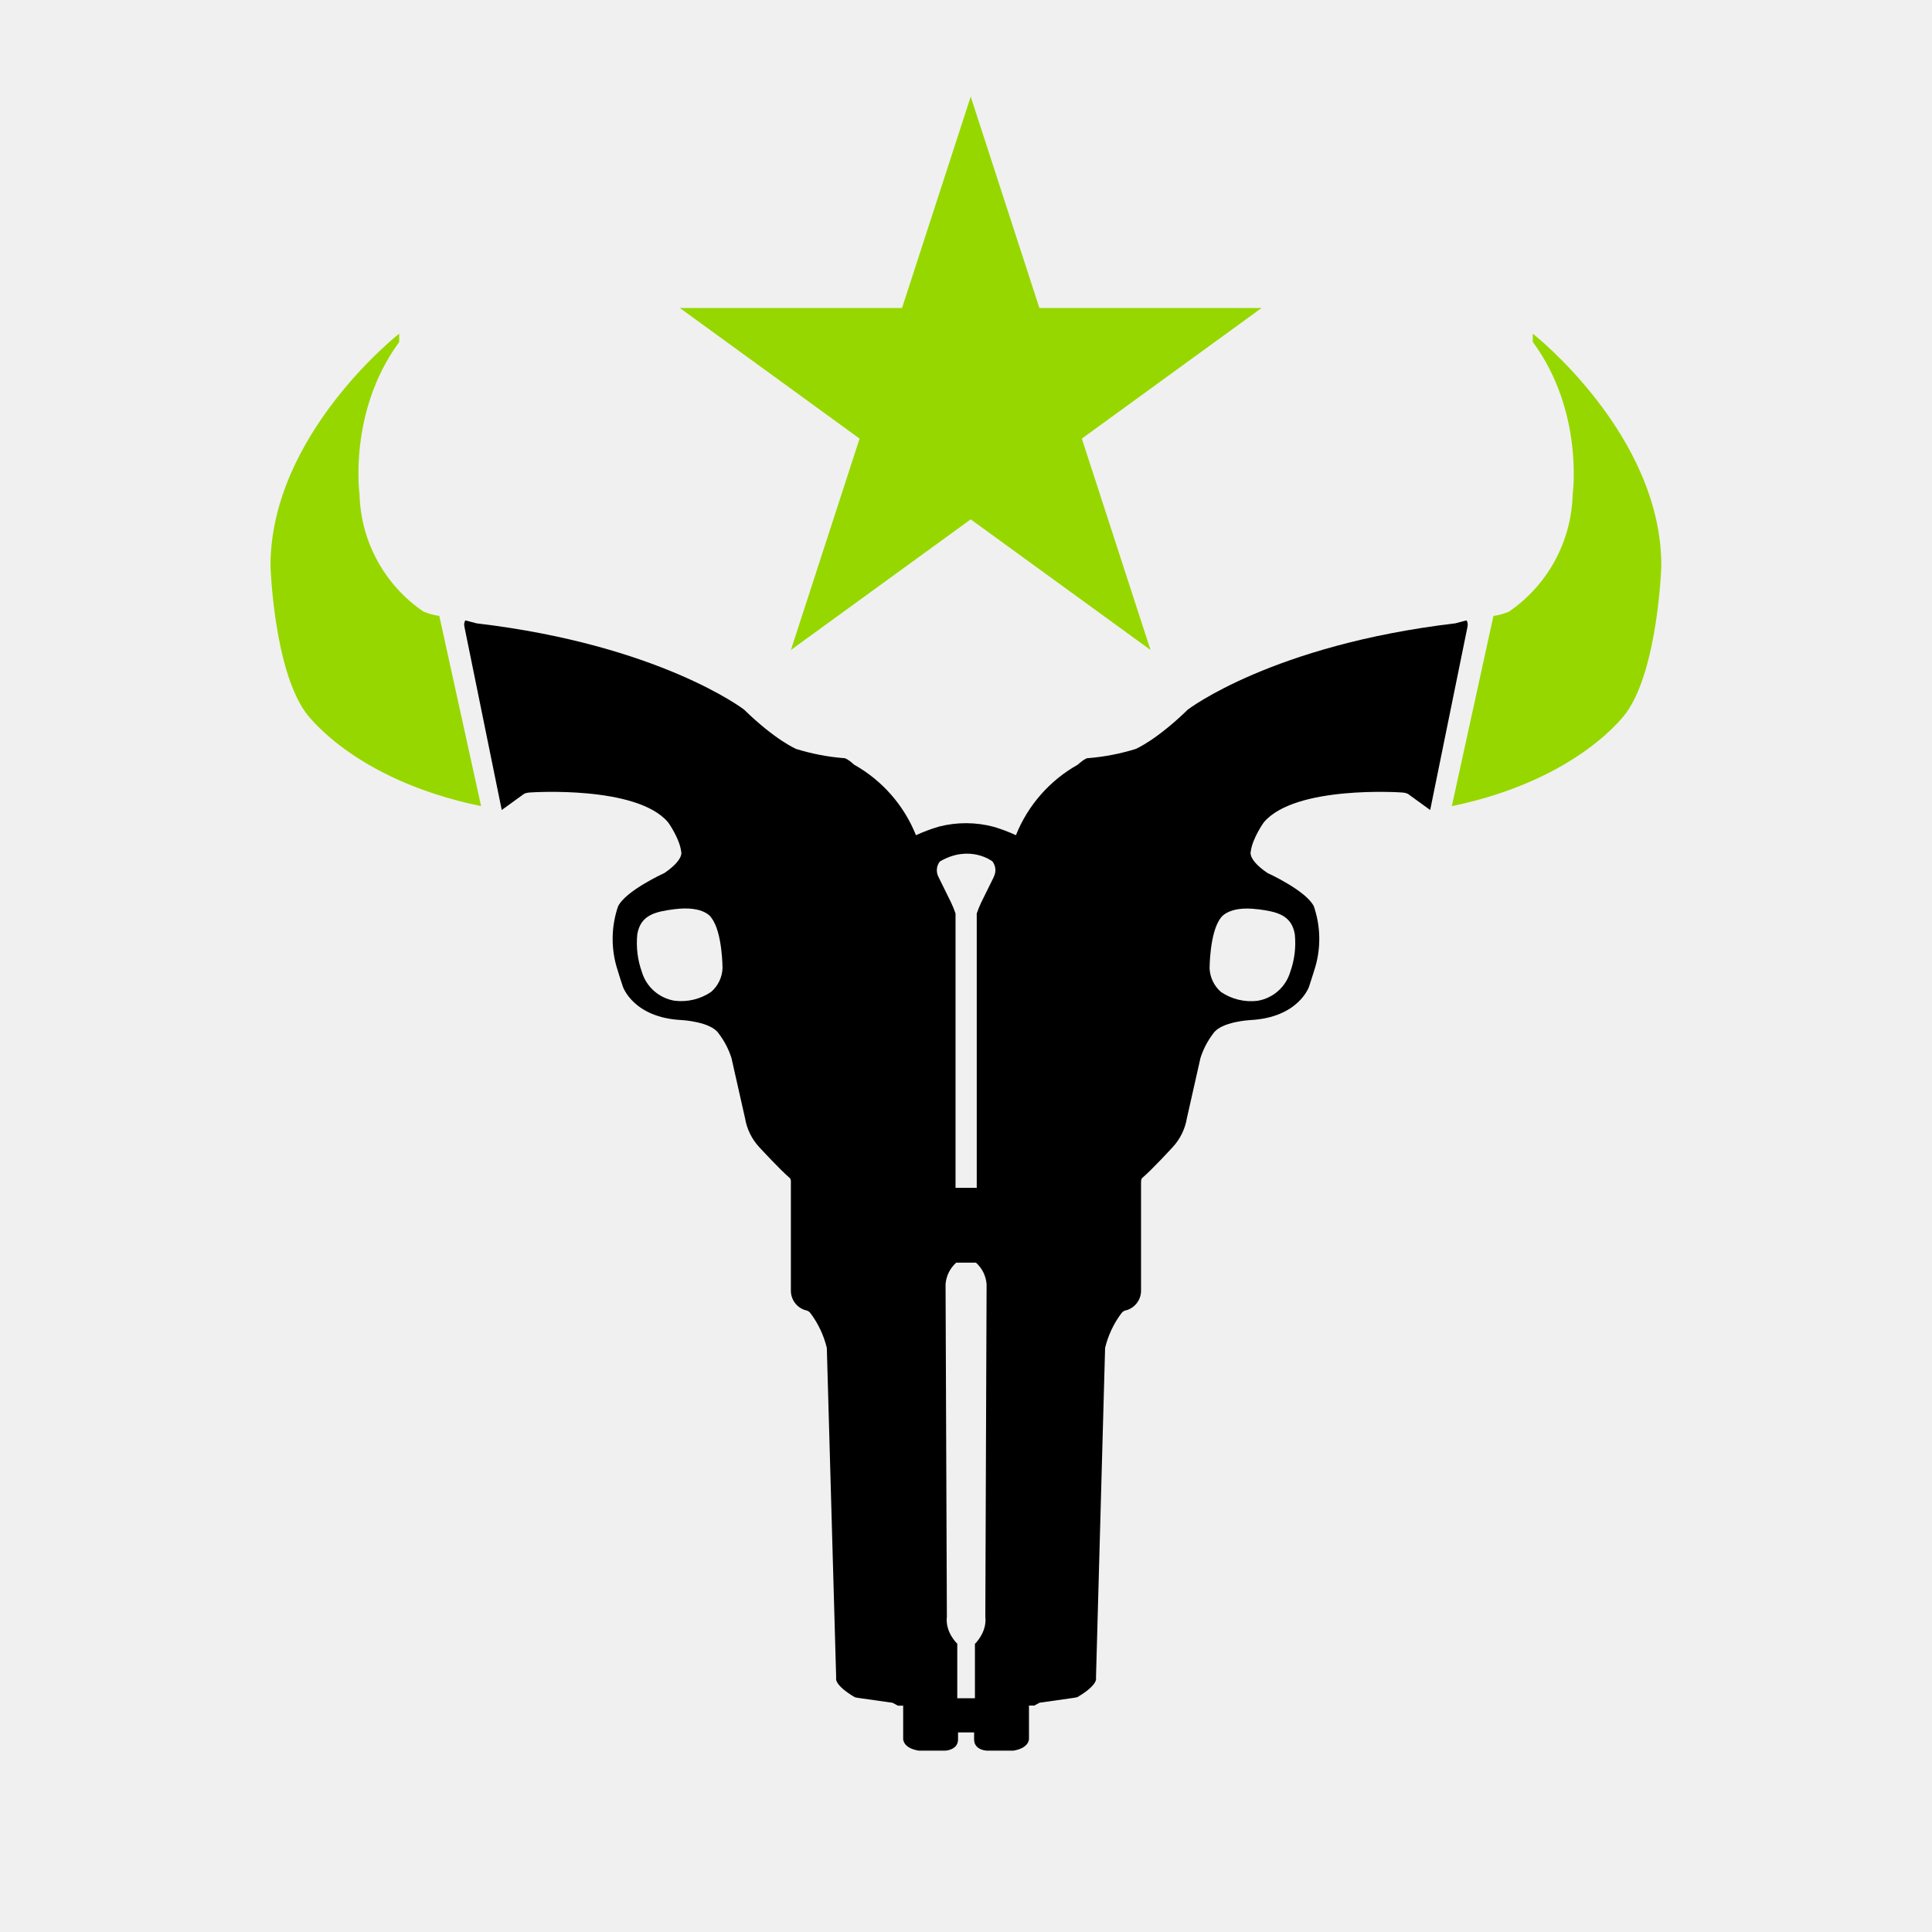
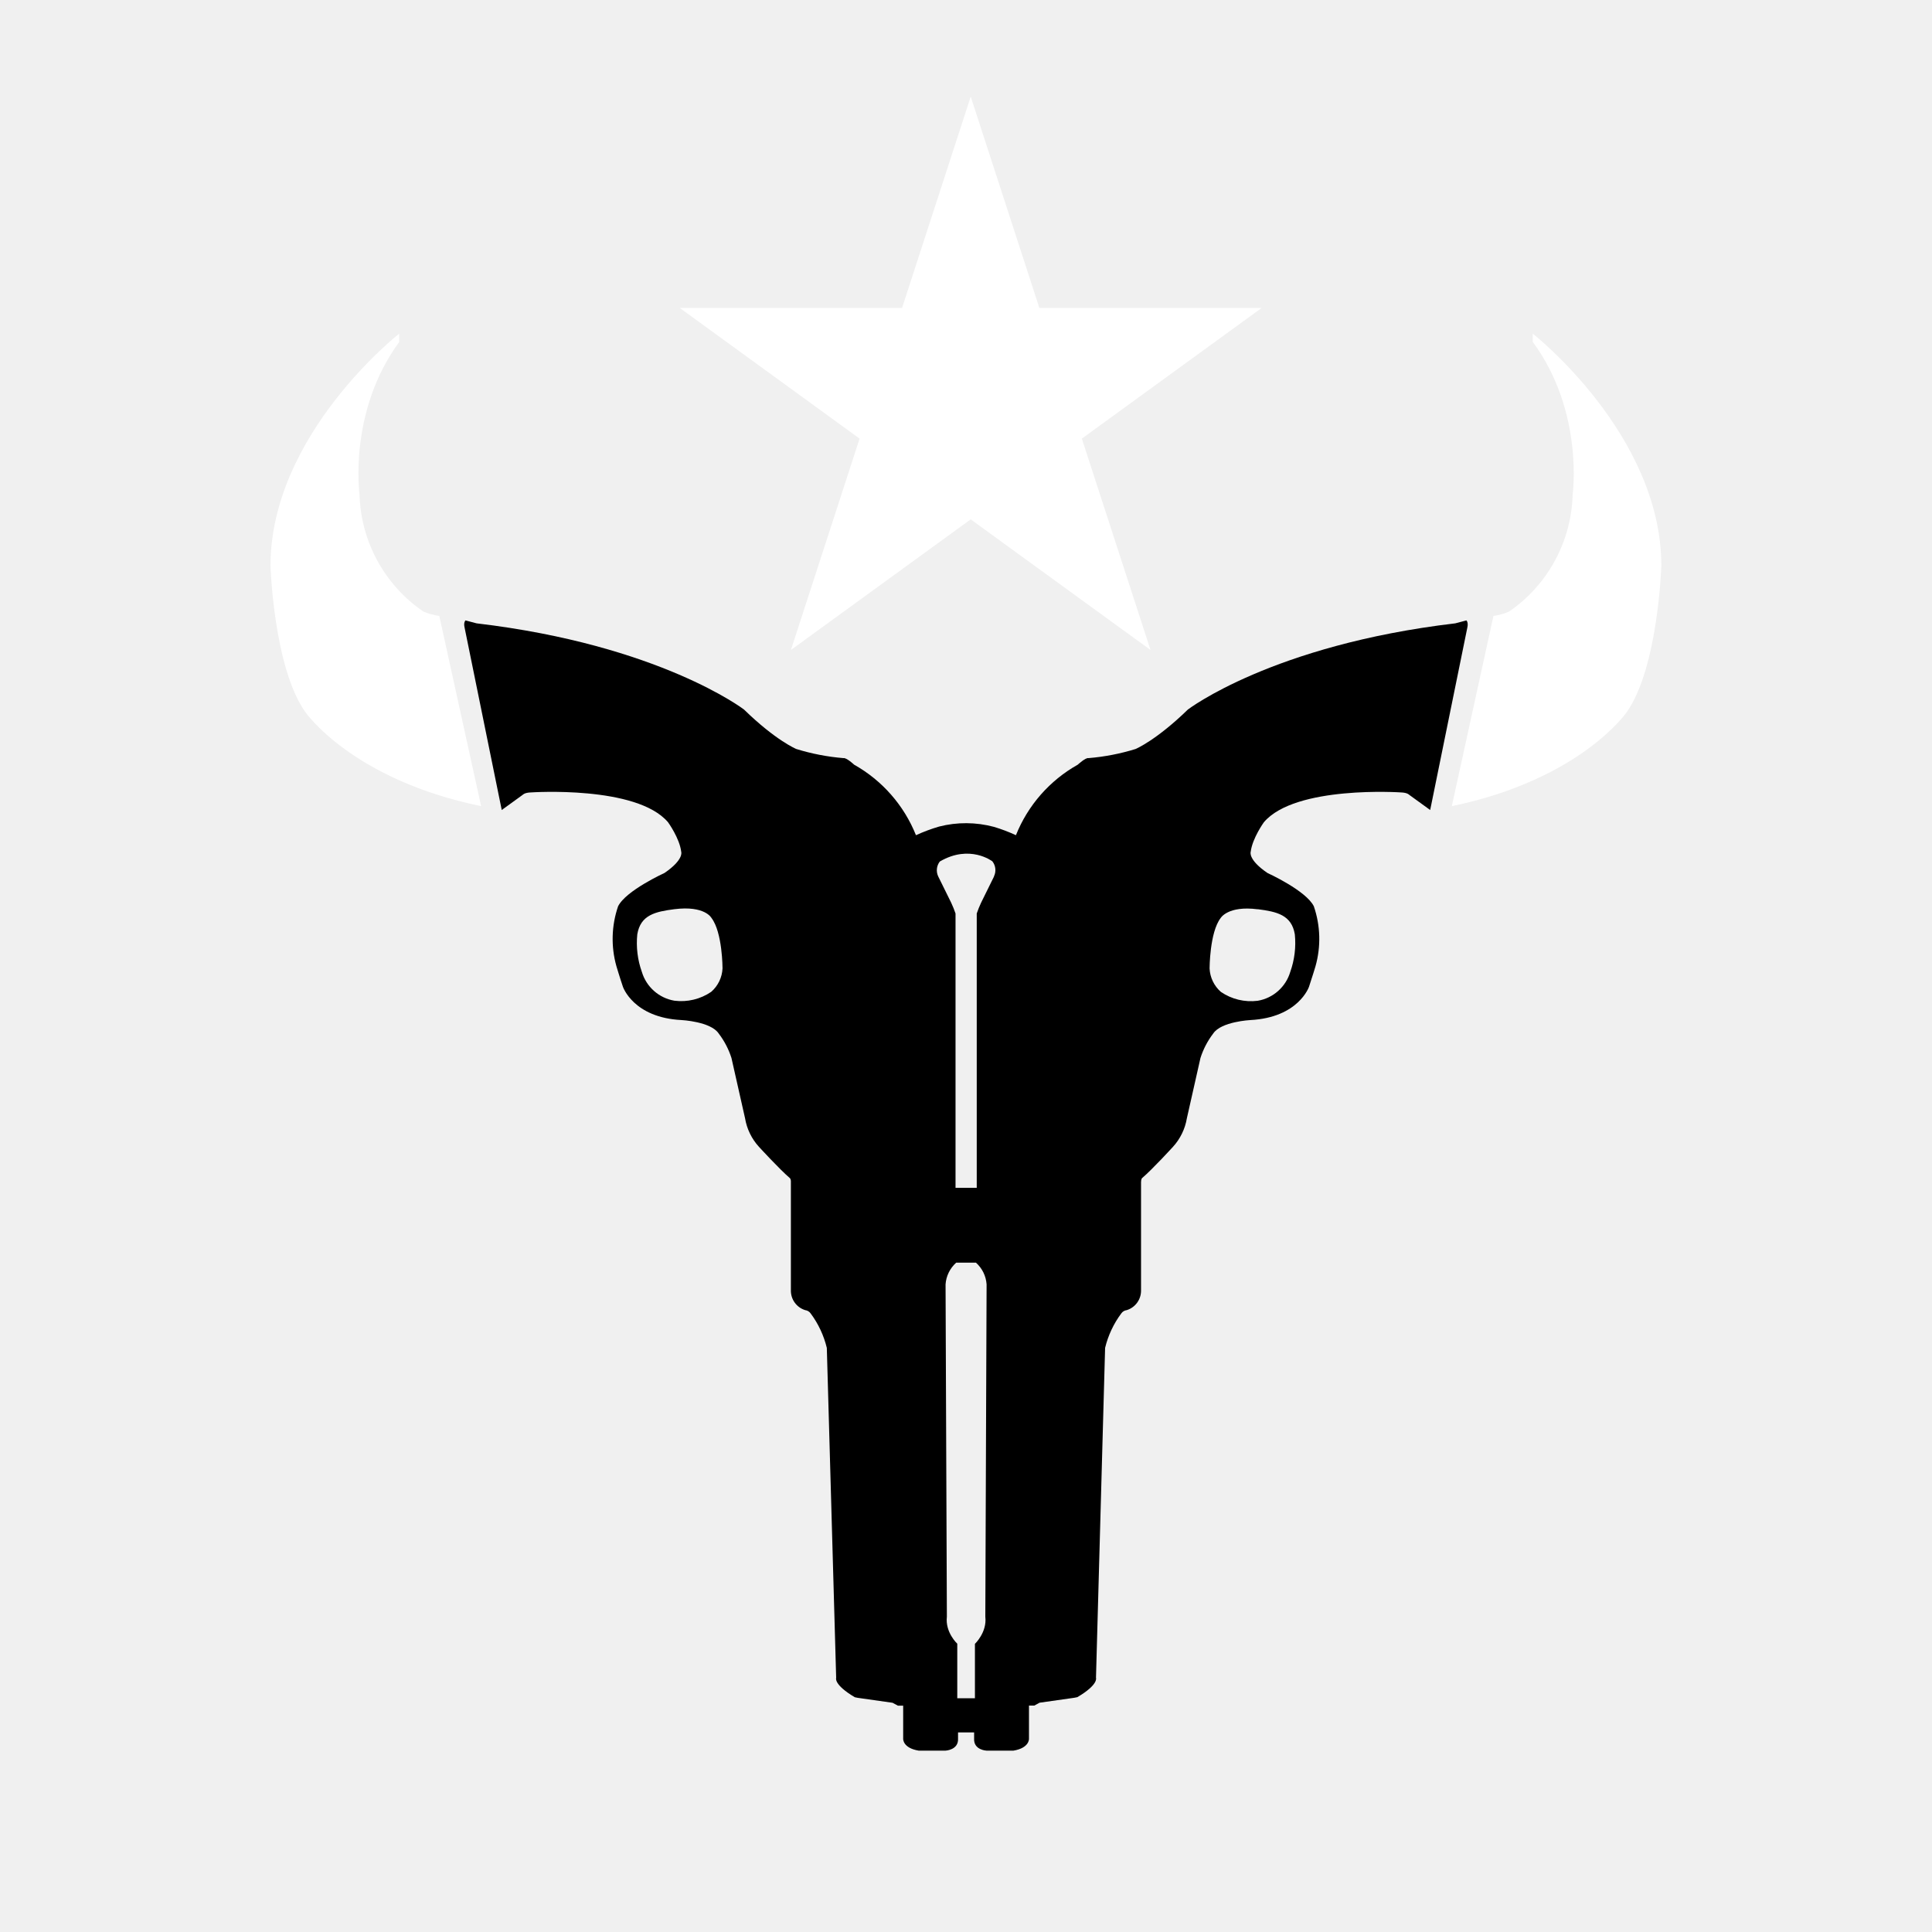
<svg xmlns="http://www.w3.org/2000/svg" id="Layer_1" data-name="Layer 1" width="500" height="500" viewBox="0 0 500 500">
  <defs>
    <style>
      .cls-1 {
-         fill: #97d700;
+         fill: #ffffff;
      }
    </style>
  </defs>
  <g id="Houston">
    <g>
      <polygon class="cls-1" points="251.22 25 268.99 79.7 326.51 79.7 279.98 113.51 297.75 168.21 251.22 134.41 204.69 168.21 222.46 113.51 175.93 79.7 233.45 79.7 251.22 25" />
      <path d="M379.51,160.56l-2.88.76c-47.4,5.6-69.21,22.31-69.21,22.31-8.22,8-13.53,10.21-13.53,10.21a57,57,0,0,1-12.2,2.36c-.75-.17-2.77,1.7-2.77,1.7a36.47,36.47,0,0,0-16,18.25,41.23,41.23,0,0,0-5.7-2.16,28,28,0,0,0-14.17-.08,44.14,44.14,0,0,0-6,2.24,36.47,36.47,0,0,0-16-18.25s-2-1.87-2.77-1.7a57,57,0,0,1-12.2-2.36s-5.31-2.19-13.53-10.21c0,0-21.81-16.71-69.21-22.31l-2.88-.76s-.55.5-.22,1.88l9.61,47.19,5.44-3.94s.44-.56,2.11-.61c0,0,27.37-1.87,35.49,7.72,0,0,3,4.13,3.41,7.65,0,0,.76,2-4.34,5.48,0,0-10,4.55-12,8.62a26,26,0,0,0-.43,15.51s.87,2.93,1.68,5.31c0,0,2.68,8,15.17,8.62,0,0,7.55.38,9.61,3.47a20.87,20.87,0,0,1,3.31,6.34l3.52,15.61a14.47,14.47,0,0,0,3.58,7.37s5.39,5.88,8,8.1c0,0,.32.23.28,1.06v27.94a5.27,5.27,0,0,0,3.69,5.18,2,2,0,0,1,1.43.86,24.63,24.63,0,0,1,4.18,8.91l2.42,85.41s-.74,1.71,4.82,5l.78.16,9,1.28,1.36.74h1.38V450s-.14,2.38,4,3.06h7s3.37-.17,3.2-3.13v-1.58h4.16v1.58c-.17,3,3.2,3.13,3.2,3.13h7c4.13-.69,4-3.06,4-3.06V441.4h1.38l1.36-.74,9-1.28.78-.16c5.56-3.27,4.82-5,4.82-5L286,348.83a24.63,24.63,0,0,1,4.18-8.91,2,2,0,0,1,1.43-.86,5.27,5.27,0,0,0,3.69-5.18V305.94c0-.83.28-1.06.28-1.06,2.63-2.22,8-8.1,8-8.1a14.47,14.47,0,0,0,3.58-7.37l3.52-15.61a20.87,20.87,0,0,1,3.31-6.34c2.06-3.09,9.61-3.47,9.61-3.47,12.48-.65,15.17-8.62,15.17-8.62.81-2.39,1.68-5.31,1.68-5.31a26,26,0,0,0-.43-15.51c-2-4.07-12-8.62-12-8.62-5.1-3.47-4.34-5.48-4.34-5.48.43-3.52,3.41-7.65,3.41-7.65,8.12-9.59,35.49-7.72,35.49-7.72,1.67.06,2.11.61,2.11.61l5.44,3.94,9.61-47.19C380.06,161.06,379.51,160.56,379.51,160.56ZM184.07,256.68a13.79,13.79,0,0,1-9.54,2.3,10.65,10.65,0,0,1-8.42-7.46,22.27,22.27,0,0,1-1.18-9.71c.84-5.05,4.69-5.87,9.6-6.51,7.91-1,9.6,2.27,9.6,2.27,2.86,3.72,2.86,13.05,2.86,13.05A8.59,8.59,0,0,1,184.07,256.68ZM255,418.43c.48,4-2.69,7-2.69,7v14.08h-4.57V425.39s-3.17-2.93-2.69-7l-.34-86a8.3,8.3,0,0,1,2.75-5.61h5.12a8.3,8.3,0,0,1,2.75,5.61Zm2.26-191.61-3.36,6.81a27.82,27.82,0,0,0-1.12,2.78v71h-5.49v-71a27.82,27.82,0,0,0-1.12-2.78l-3.36-6.81a3.72,3.72,0,0,1,.41-3.86c7.77-4.55,13.6-.05,13.6-.05a3.7,3.7,0,0,1,.41,3.91Zm68.24,8.48c4.91.64,8.76,1.46,9.6,6.51a22.27,22.27,0,0,1-1.18,9.71A10.65,10.65,0,0,1,325.5,259a13.79,13.79,0,0,1-9.54-2.3,8.59,8.59,0,0,1-2.92-6.06s0-9.33,2.86-13.05c0,0,1.88-3.27,9.57-2.27Z" />
      <path class="cls-1" d="M113.69,159.4a16.45,16.45,0,0,1-4.13-1.14A37.89,37.89,0,0,1,93.05,128s-3-21.4,10.26-39.49V86.35S70,112.43,70,146.45c0,0,.82,26.24,9,37.81,0,0,12,17.47,45.51,24.37Z" />
      <path class="cls-1" d="M396.68,86.35v2.13C410,106.56,407,128,407,128a37.93,37.93,0,0,1-16.5,30.3,16.4,16.4,0,0,1-4,1.11l-10.77,49.22C409.09,201.71,421,184.3,421,184.3c8.13-11.57,8.95-37.81,8.95-37.81C430,112.43,396.68,86.35,396.68,86.35Z" />
    </g>
  </g>
</svg>
